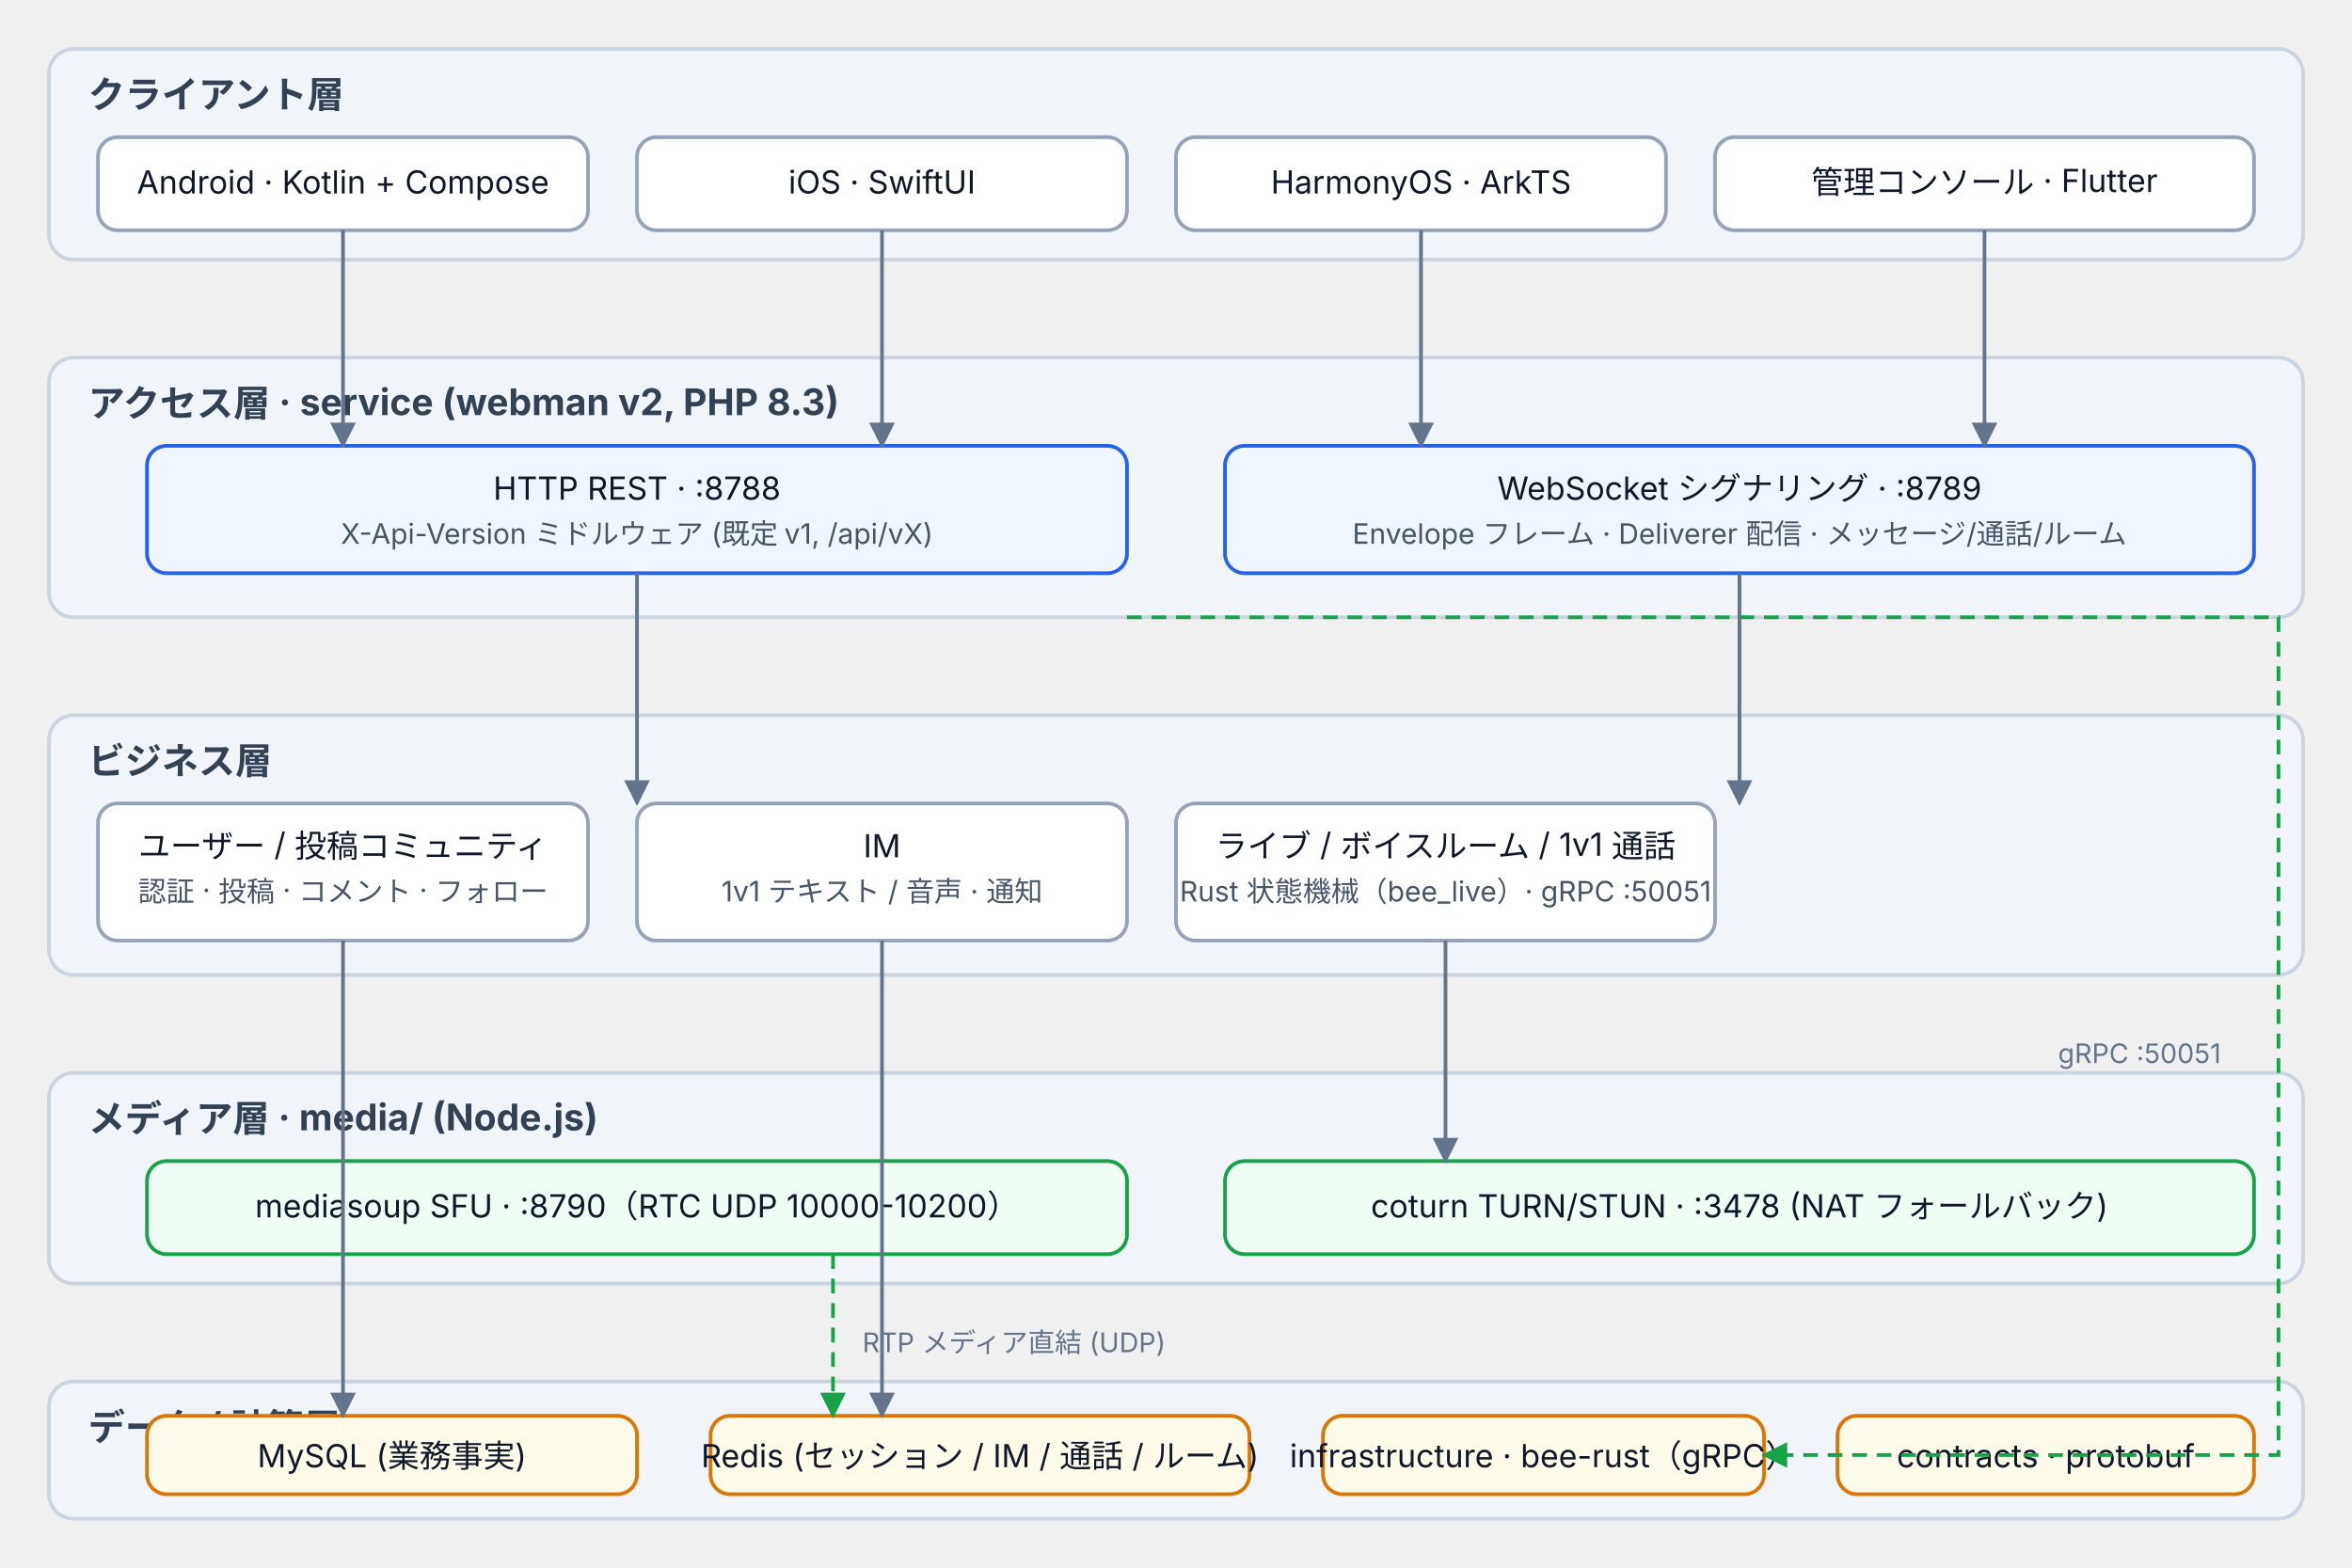
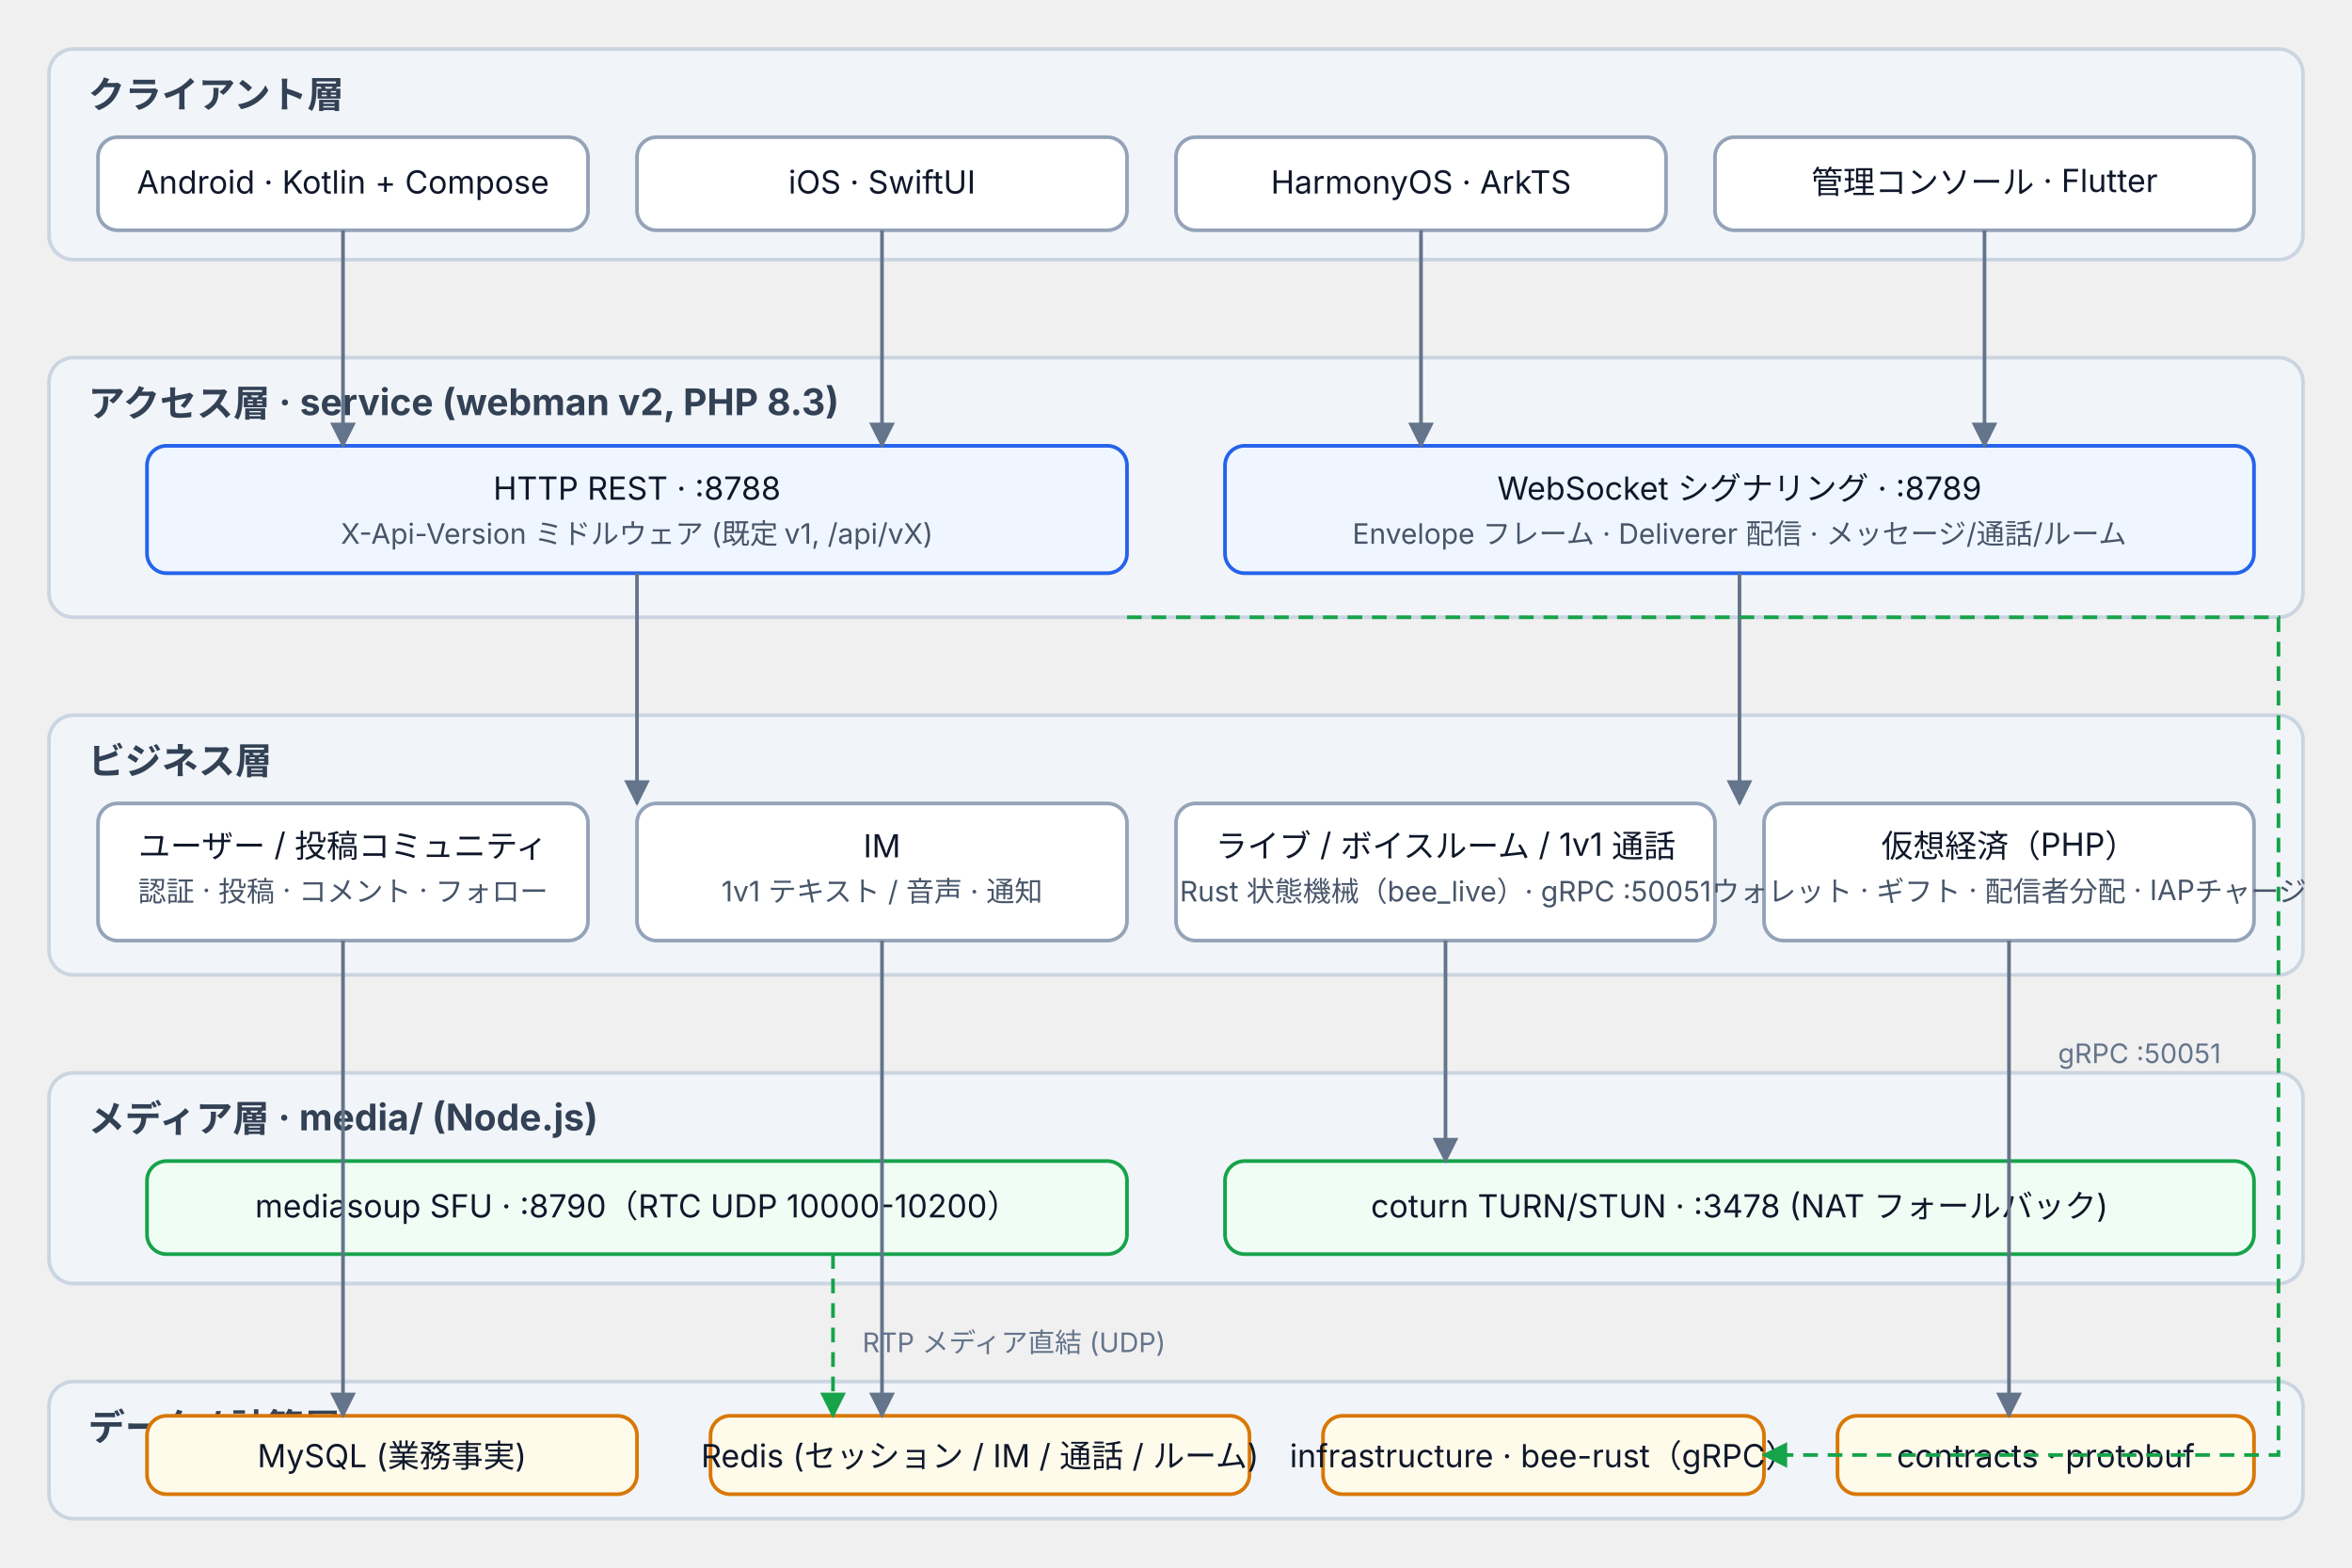
<svg xmlns="http://www.w3.org/2000/svg" viewBox="0 0 960 640" width="100%" font-family="system-ui, -apple-system, 'Segoe UI', 'PingFang SC', 'Microsoft YaHei', sans-serif">
  <defs>
    <marker id="arr" viewBox="0 0 10 10" refX="9" refY="5" markerWidth="7" markerHeight="7" orient="auto-start-reverse">
      <path d="M 0 0 L 10 5 L 0 10 z" fill="#64748b" />
    </marker>
    <marker id="arrg" viewBox="0 0 10 10" refX="9" refY="5" markerWidth="7" markerHeight="7" orient="auto-start-reverse">
      <path d="M 0 0 L 10 5 L 0 10 z" fill="#16a34a" />
    </marker>
  </defs>
  <style>
    .layer { fill: #f1f5f9; stroke: #cbd5e1; stroke-width: 1.5; rx: 10 }
    .box   { fill: #ffffff; stroke: #94a3b8; stroke-width: 1.5; rx: 8 }
    .boxb  { fill: #eff6ff; stroke: #2563eb; stroke-width: 1.5; rx: 8 }
    .boxg  { fill: #f0fdf4; stroke: #16a34a; stroke-width: 1.5; rx: 8 }
    .boxy  { fill: #fffbeb; stroke: #d97706; stroke-width: 1.5; rx: 8 }
    .lt    { font-size: 15px; font-weight: 700; fill: #334155 }
    .t     { font-size: 13px; fill: #0f172a; text-anchor: middle }
    .ts    { font-size: 11.5px; fill: #475569; text-anchor: middle }
    .edge  { stroke: #64748b; stroke-width: 1.5; fill: none; marker-end: url(#arr) }
    .edgeg { stroke: #16a34a; stroke-width: 1.5; fill: none; stroke-dasharray: 6 4; marker-end: url(#arrg) }
    .el    { font-size: 11px; fill: #64748b }
  </style>
  <g>
    <rect class="layer" x="20" y="20" width="920" height="86" />
    <text class="lt" x="36" y="44">クライアント層</text>
    <rect class="box" x="40" y="56" width="200" height="38" />
    <text class="t" x="140" y="79">Android · Kotlin + Compose</text>
    <rect class="box" x="260" y="56" width="200" height="38" />
    <text class="t" x="360" y="79">iOS · SwiftUI</text>
    <rect class="box" x="480" y="56" width="200" height="38" />
    <text class="t" x="580" y="79">HarmonyOS · ArkTS</text>
    <rect class="box" x="700" y="56" width="220" height="38" />
    <text class="t" x="810" y="79">管理コンソール · Flutter</text>
  </g>
  <g>
    <rect class="layer" x="20" y="146" width="920" height="106" />
    <text class="lt" x="36" y="170">アクセス層 · service (webman v2, PHP 8.3)</text>
    <rect class="boxb" x="60" y="182" width="400" height="52" />
    <text class="t" x="260" y="204">HTTP REST · :8788</text>
    <text class="ts" x="260" y="222">X-Api-Version ミドルウェア (既定 v1, /api/vX)</text>
    <rect class="boxb" x="500" y="182" width="420" height="52" />
    <text class="t" x="710" y="204">WebSocket シグナリング · :8789</text>
    <text class="ts" x="710" y="222">Envelope フレーム · Deliverer 配信 · メッセージ/通話/ルーム</text>
  </g>
  <g>
    <rect class="layer" x="20" y="292" width="920" height="106" />
    <text class="lt" x="36" y="316">ビジネス層</text>
    <rect class="box" x="40" y="328" width="200" height="56" />
    <text class="t" x="140" y="350">ユーザー / 投稿コミュニティ</text>
    <text class="ts" x="140" y="368">認証 · 投稿 · コメント · フォロー</text>
    <rect class="box" x="260" y="328" width="200" height="56" />
    <text class="t" x="360" y="350">IM</text>
    <text class="ts" x="360" y="368">1v1 テキスト / 音声 · 通知</text>
    <rect class="box" x="480" y="328" width="220" height="56" />
    <text class="t" x="590" y="350">ライブ / ボイスルーム / 1v1 通話</text>
    <text class="ts" x="590" y="368">Rust 状態機械（bee_live）· gRPC :50051</text>
+     <rect class="box" x="720" y="328" width="200" height="56" />
+     <text class="t" x="820" y="350">仮想経済（PHP）</text>
+     <text class="ts" x="820" y="368">ウォレット · ギフト · 配信者分配 · IAPチャージ</text>
  </g>
  <g>
    <rect class="layer" x="20" y="438" width="920" height="86" />
    <text class="lt" x="36" y="462">メディア層 · media/ (Node.js)</text>
    <rect class="boxg" x="60" y="474" width="400" height="38" />
    <text class="t" x="260" y="497">mediasoup SFU · :8790（RTC UDP 10000-10200）</text>
    <rect class="boxg" x="500" y="474" width="420" height="38" />
    <text class="t" x="710" y="497">coturn TURN/STUN · :3478 (NAT フォールバック)</text>
  </g>
  <g>
    <rect class="layer" x="20" y="564" width="920" height="56" />
    <text class="lt" x="36" y="588">データ / 計算層</text>
    <rect class="boxy" x="60" y="578" width="200" height="32" />
    <text class="t" x="160" y="599">MySQL (業務事実)</text>
    <rect class="boxy" x="290" y="578" width="220" height="32" />
    <text class="t" x="400" y="599">Redis (セッション / IM / 通話 / ルーム)</text>
    <rect class="boxy" x="540" y="578" width="180" height="32" />
    <text class="t" x="630" y="599">infrastructure · bee-rust（gRPC）</text>
    <rect class="boxy" x="750" y="578" width="170" height="32" />
    <text class="t" x="835" y="599">contracts · protobuf</text>
  </g>
  <path class="edge" d="M 140 94 L 140 182" />
  <path class="edge" d="M 360 94 L 360 182" />
  <path class="edge" d="M 580 94 L 580 182" />
  <path class="edge" d="M 810 94 L 810 182" />
  <path class="edge" d="M 260 234 L 260 328" />
  <path class="edge" d="M 710 234 L 710 328" />
  <path class="edgeg" d="M 460 252 L 930 252 L 930 594 L 720 594" />
  <text class="el" x="840" y="434">gRPC :50051</text>
  <path class="edge" d="M 590 384 L 590 474" />
  <path class="edge" d="M 140 384 L 140 578" />
  <path class="edge" d="M 360 384 L 360 578" />
+   <path class="edge" d="M 820 384 L 820 578" />
  <path class="edgeg" d="M 340 512 L 340 578" />
  <text class="el" x="352" y="552">RTP メディア直結 (UDP)</text>
</svg>
